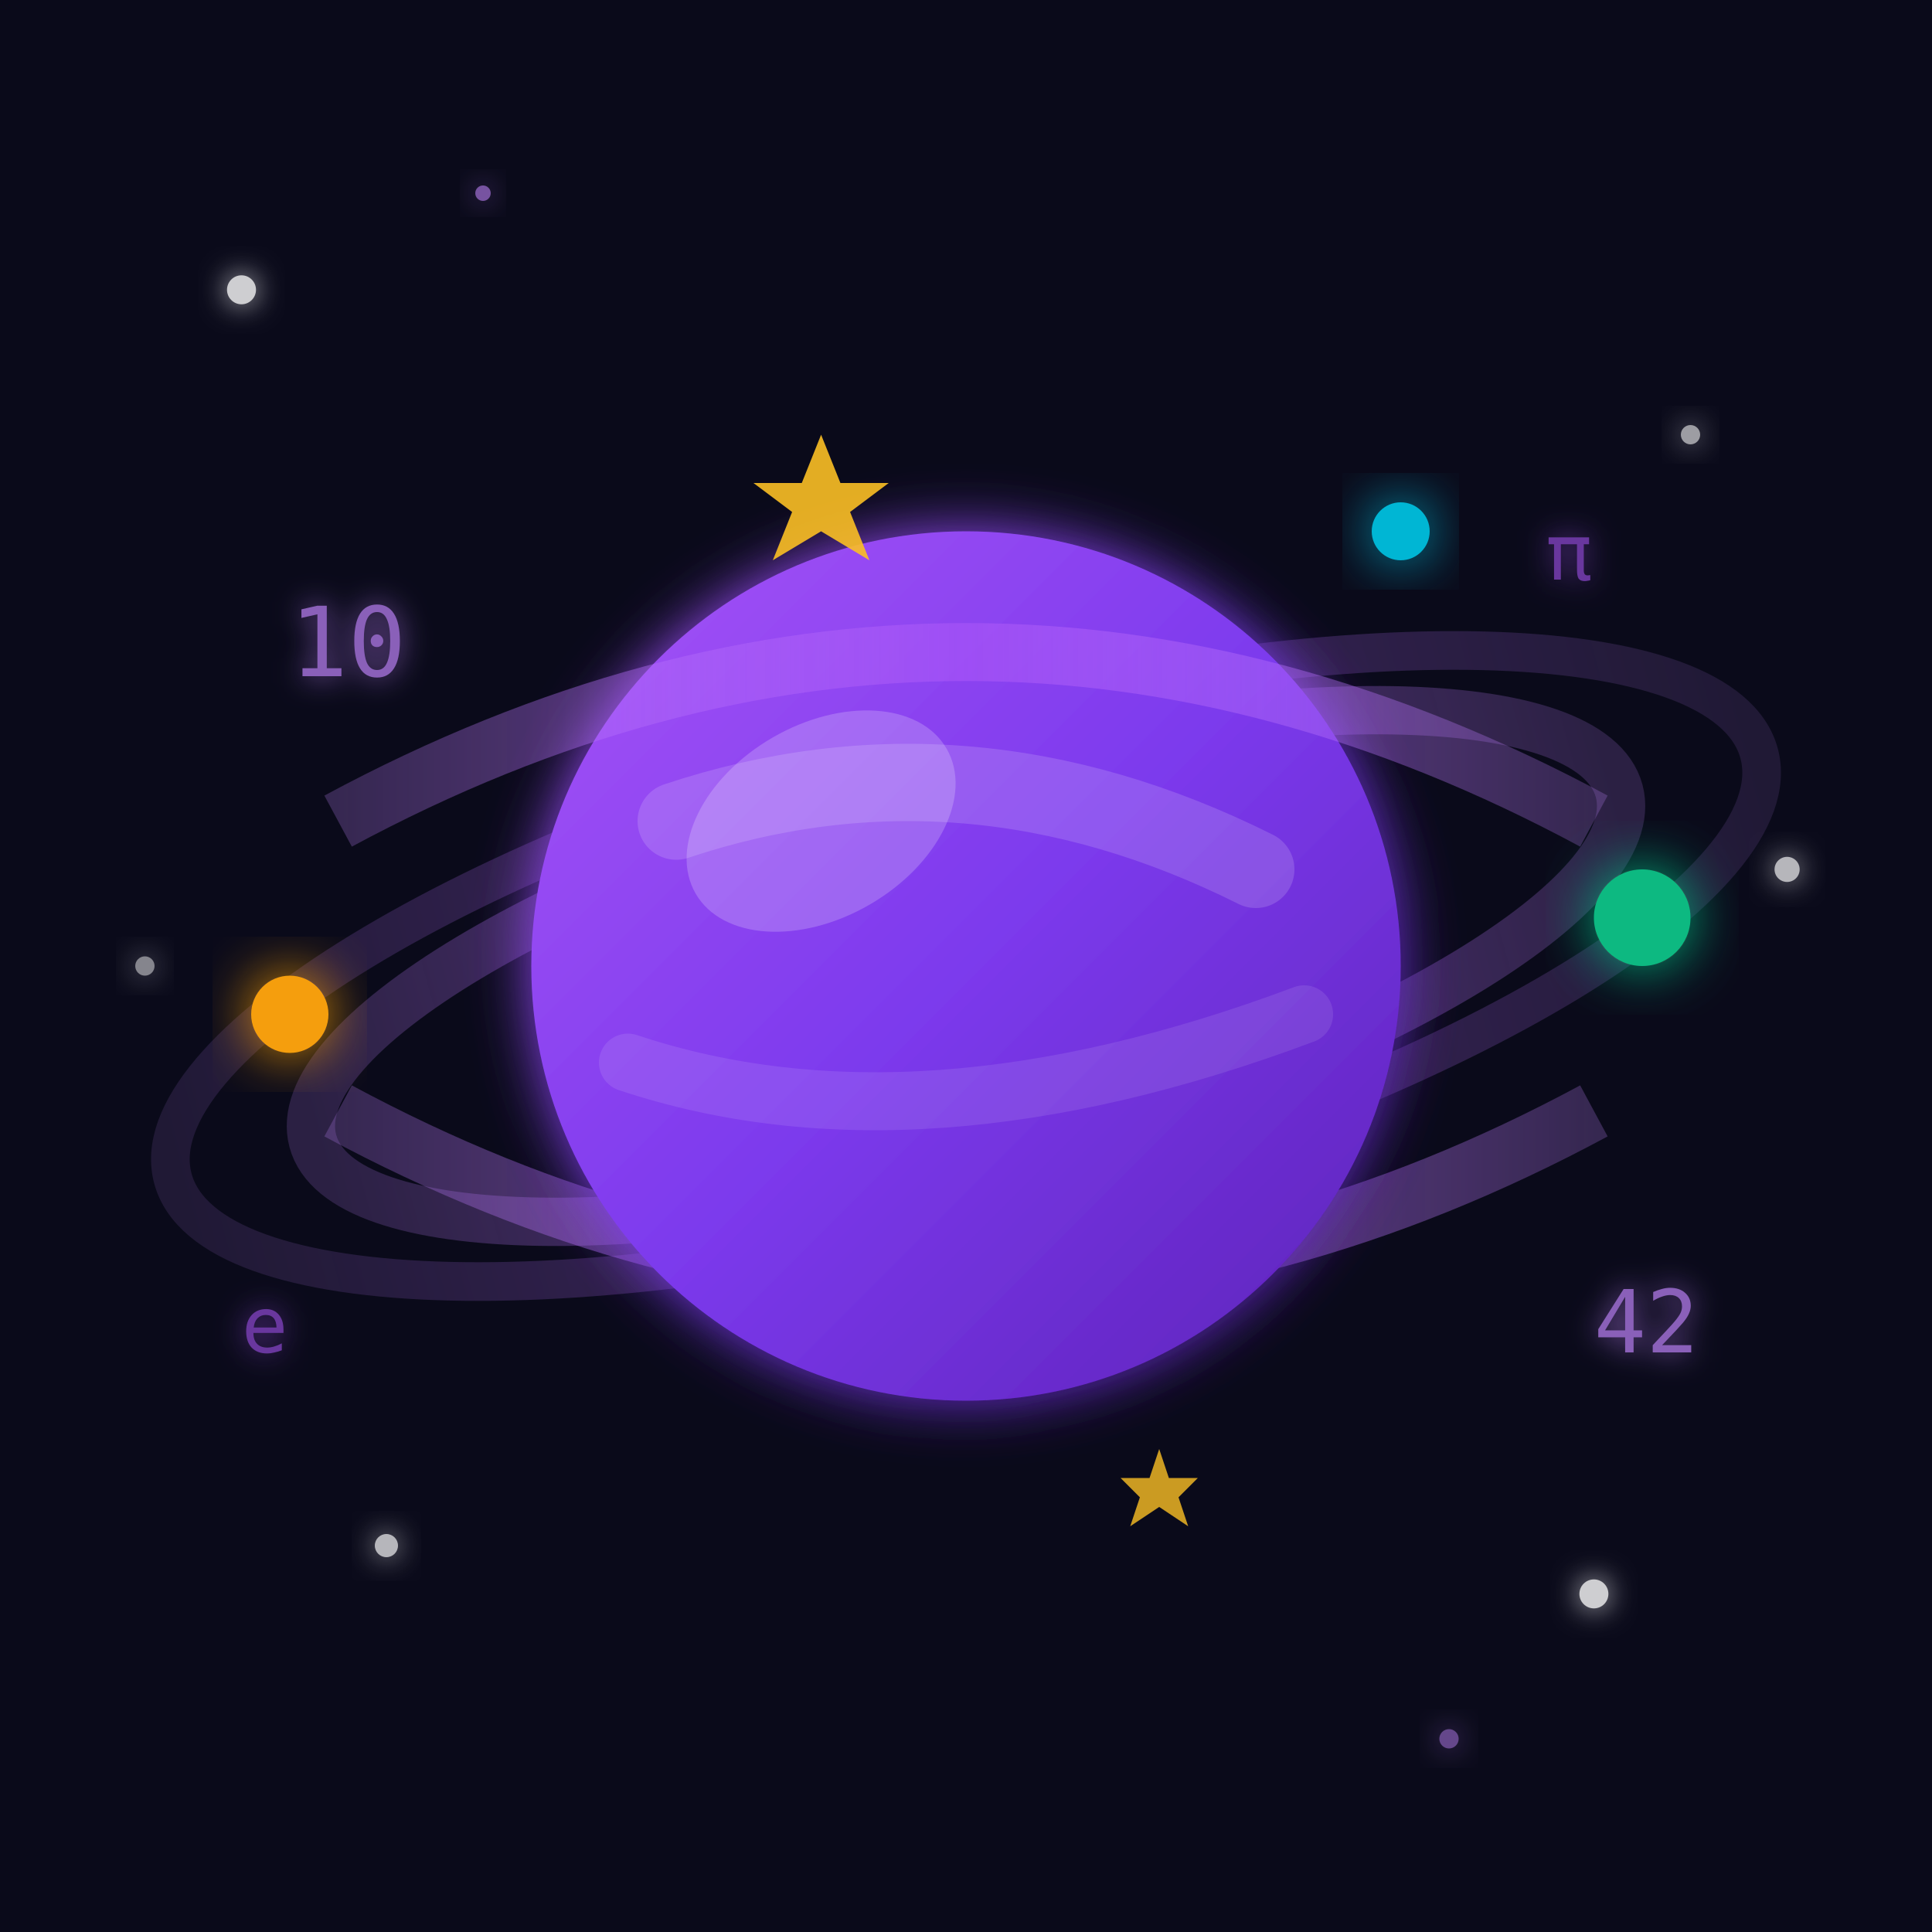
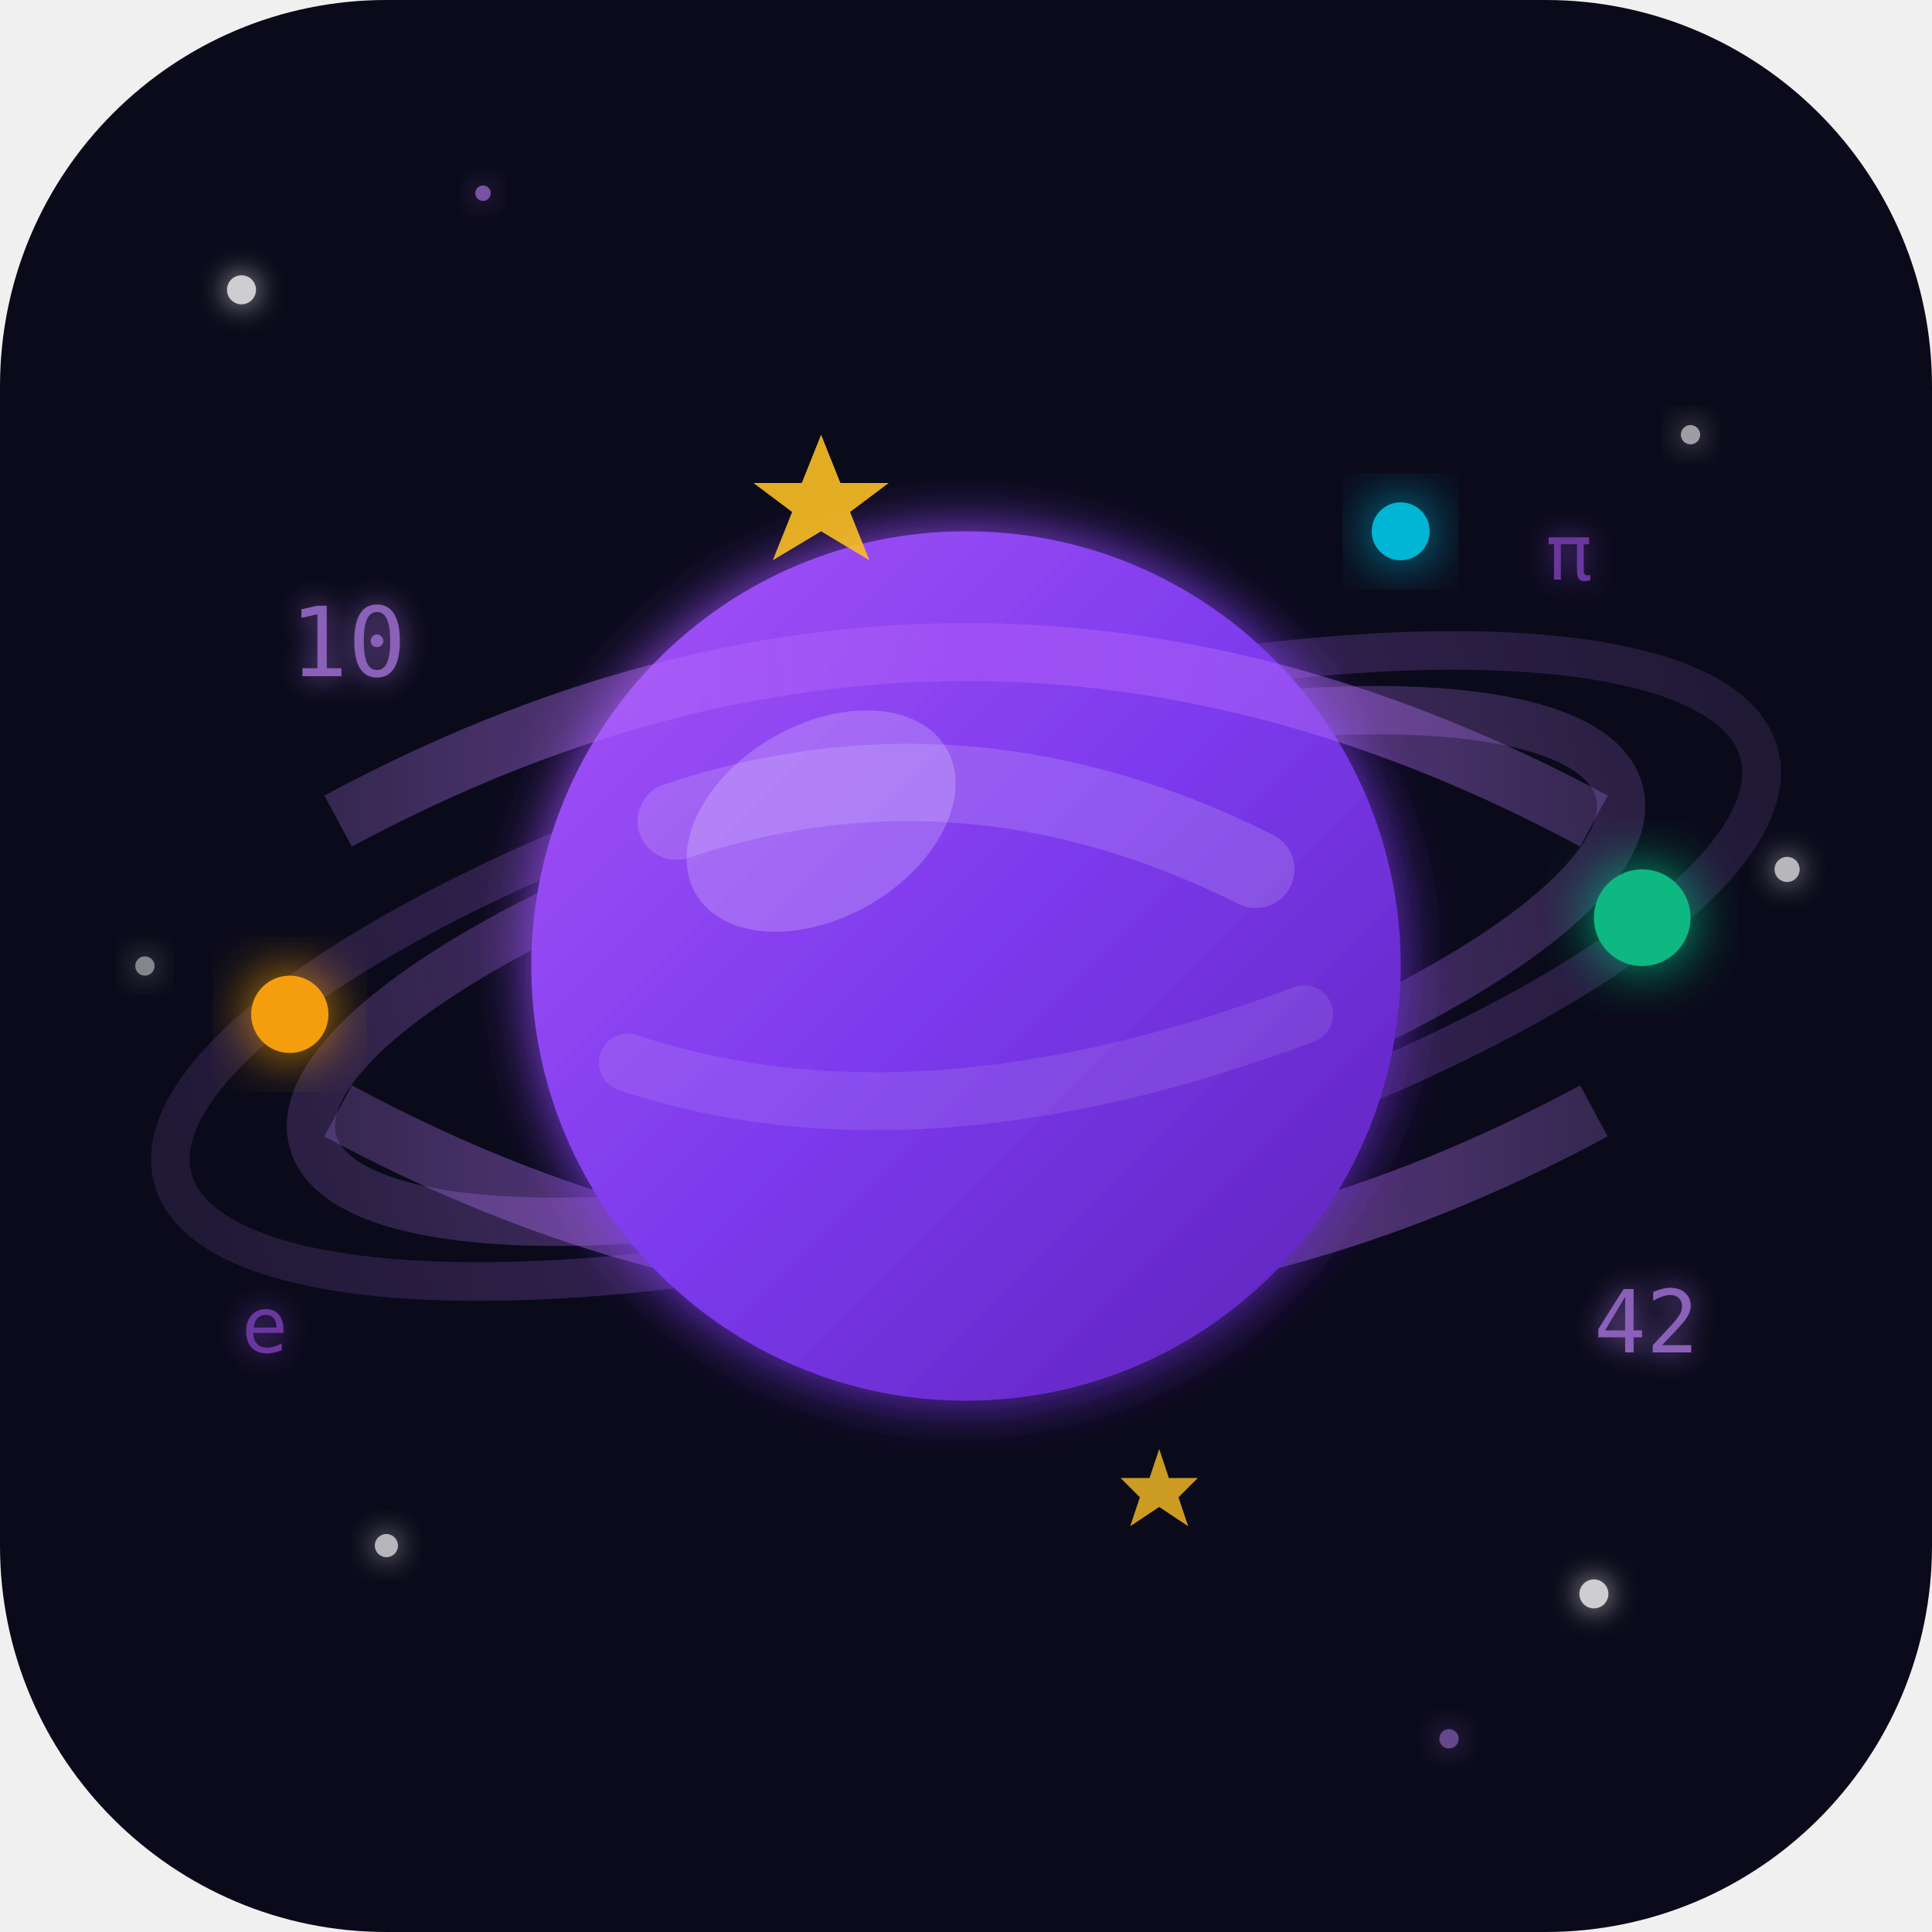
<svg xmlns="http://www.w3.org/2000/svg" viewBox="0 0 200 200">
  <defs>
    <linearGradient id="planetGradient" x1="0%" y1="0%" x2="100%" y2="100%">
      <stop offset="0%" style="stop-color:#a855f7" />
      <stop offset="50%" style="stop-color:#7c3aed" />
      <stop offset="100%" style="stop-color:#5b21b6" />
    </linearGradient>
    <linearGradient id="ringGradient" x1="0%" y1="0%" x2="100%" y2="0%">
      <stop offset="0%" style="stop-color:#c084fc;stop-opacity:0.3" />
      <stop offset="50%" style="stop-color:#a855f7;stop-opacity:0.8" />
      <stop offset="100%" style="stop-color:#c084fc;stop-opacity:0.3" />
    </linearGradient>
    <filter id="glow" x="-50%" y="-50%" width="200%" height="200%">
      <feGaussianBlur stdDeviation="3" result="coloredBlur" />
      <feMerge>
        <feMergeNode in="coloredBlur" />
        <feMergeNode in="SourceGraphic" />
      </feMerge>
    </filter>
    <filter id="starGlow" x="-100%" y="-100%" width="300%" height="300%">
      <feGaussianBlur stdDeviation="1.5" result="coloredBlur" />
      <feMerge>
        <feMergeNode in="coloredBlur" />
        <feMergeNode in="SourceGraphic" />
      </feMerge>
    </filter>
+     <clipPath id="roundedTile">
+       <rect width="200" height="200" rx="40" />
+     </clipPath>
  </defs>
-   <rect width="200" height="200" fill="#0a0a1a" />
-   <circle cx="25" cy="30" r="1.5" fill="#fff" filter="url(#starGlow)" opacity="0.8" />
-   <circle cx="175" cy="45" r="1" fill="#fff" filter="url(#starGlow)" opacity="0.6" />
-   <circle cx="40" cy="160" r="1.2" fill="#fff" filter="url(#starGlow)" opacity="0.7" />
-   <circle cx="165" cy="165" r="1.5" fill="#fff" filter="url(#starGlow)" opacity="0.8" />
-   <circle cx="15" cy="100" r="1" fill="#fff" filter="url(#starGlow)" opacity="0.5" />
-   <circle cx="185" cy="90" r="1.3" fill="#fff" filter="url(#starGlow)" opacity="0.7" />
-   <circle cx="50" cy="20" r="0.8" fill="#c084fc" filter="url(#starGlow)" opacity="0.6" />
-   <circle cx="150" cy="180" r="1" fill="#c084fc" filter="url(#starGlow)" opacity="0.5" />
-   <ellipse cx="100" cy="100" rx="85" ry="25" fill="none" stroke="url(#ringGradient)" stroke-width="4" transform="rotate(-15, 100, 100)" opacity="0.4" />
-   <ellipse cx="100" cy="100" rx="70" ry="20" fill="none" stroke="url(#ringGradient)" stroke-width="5" transform="rotate(-15, 100, 100)" opacity="0.6" />
-   <path d="M 35 115 Q 100 150 165 115" fill="none" stroke="url(#ringGradient)" stroke-width="6" opacity="0.8" />
-   <circle cx="100" cy="100" r="45" fill="url(#planetGradient)" filter="url(#glow)" />
-   <ellipse cx="85" cy="85" rx="15" ry="10" fill="rgba(255,255,255,0.2)" transform="rotate(-30, 85, 85)" />
-   <path d="M 70 85 Q 100 75 130 90" fill="none" stroke="rgba(255,255,255,0.15)" stroke-width="8" stroke-linecap="round" />
-   <path d="M 65 110 Q 95 120 135 105" fill="none" stroke="rgba(255,255,255,0.1)" stroke-width="6" stroke-linecap="round" />
-   <path d="M 35 85 Q 100 50 165 85" fill="none" stroke="url(#ringGradient)" stroke-width="6" opacity="0.8" />
-   <text x="30" y="70" font-family="monospace" font-size="10" fill="#c084fc" opacity="0.7" filter="url(#starGlow)">10</text>
-   <text x="160" y="60" font-family="monospace" font-size="8" fill="#a855f7" opacity="0.6" filter="url(#starGlow)">π</text>
-   <text x="165" y="140" font-family="monospace" font-size="9" fill="#c084fc" opacity="0.7" filter="url(#starGlow)">42</text>
-   <text x="25" y="140" font-family="monospace" font-size="8" fill="#a855f7" opacity="0.6" filter="url(#starGlow)">e</text>
-   <circle cx="170" cy="95" r="5" fill="#10b981" filter="url(#glow)" />
-   <circle cx="30" cy="105" r="4" fill="#f59e0b" filter="url(#glow)" />
-   <circle cx="145" cy="55" r="3" fill="#06b6d4" filter="url(#glow)" />
-   <path d="M 85 45 L 87 50 L 92 50 L 88 53 L 90 58 L 85 55 L 80 58 L 82 53 L 78 50 L 83 50 Z" fill="#fbbf24" opacity="0.9" />
-   <path d="M 120 150 L 121 153 L 124 153 L 122 155 L 123 158 L 120 156 L 117 158 L 118 155 L 116 153 L 119 153 Z" fill="#fbbf24" opacity="0.8" />
+   <g clip-path="url(#roundedTile)">
+     <rect width="200" height="200" fill="#0a0a1a" />
+     <circle cx="25" cy="30" r="1.5" fill="#fff" filter="url(#starGlow)" opacity="0.8" />
+     <circle cx="175" cy="45" r="1" fill="#fff" filter="url(#starGlow)" opacity="0.6" />
+     <circle cx="40" cy="160" r="1.2" fill="#fff" filter="url(#starGlow)" opacity="0.7" />
+     <circle cx="165" cy="165" r="1.5" fill="#fff" filter="url(#starGlow)" opacity="0.8" />
+     <circle cx="15" cy="100" r="1" fill="#fff" filter="url(#starGlow)" opacity="0.5" />
+     <circle cx="185" cy="90" r="1.3" fill="#fff" filter="url(#starGlow)" opacity="0.7" />
+     <circle cx="50" cy="20" r="0.8" fill="#c084fc" filter="url(#starGlow)" opacity="0.6" />
+     <circle cx="150" cy="180" r="1" fill="#c084fc" filter="url(#starGlow)" opacity="0.5" />
+     <ellipse cx="100" cy="100" rx="85" ry="25" fill="none" stroke="url(#ringGradient)" stroke-width="4" transform="rotate(-15, 100, 100)" opacity="0.4" />
+     <ellipse cx="100" cy="100" rx="70" ry="20" fill="none" stroke="url(#ringGradient)" stroke-width="5" transform="rotate(-15, 100, 100)" opacity="0.6" />
+     <path d="M 35 115 Q 100 150 165 115" fill="none" stroke="url(#ringGradient)" stroke-width="6" opacity="0.8" />
+     <circle cx="100" cy="100" r="45" fill="url(#planetGradient)" filter="url(#glow)" />
+     <ellipse cx="85" cy="85" rx="15" ry="10" fill="rgba(255,255,255,0.2)" transform="rotate(-30, 85, 85)" />
+     <path d="M 70 85 Q 100 75 130 90" fill="none" stroke="rgba(255,255,255,0.15)" stroke-width="8" stroke-linecap="round" />
+     <path d="M 65 110 Q 95 120 135 105" fill="none" stroke="rgba(255,255,255,0.1)" stroke-width="6" stroke-linecap="round" />
+     <path d="M 35 85 Q 100 50 165 85" fill="none" stroke="url(#ringGradient)" stroke-width="6" opacity="0.8" />
+     <text x="30" y="70" font-family="monospace" font-size="10" fill="#c084fc" opacity="0.7" filter="url(#starGlow)">10</text>
+     <text x="160" y="60" font-family="monospace" font-size="8" fill="#a855f7" opacity="0.6" filter="url(#starGlow)">π</text>
+     <text x="165" y="140" font-family="monospace" font-size="9" fill="#c084fc" opacity="0.7" filter="url(#starGlow)">42</text>
+     <text x="25" y="140" font-family="monospace" font-size="8" fill="#a855f7" opacity="0.6" filter="url(#starGlow)">e</text>
+     <circle cx="170" cy="95" r="5" fill="#10b981" filter="url(#glow)" />
+     <circle cx="30" cy="105" r="4" fill="#f59e0b" filter="url(#glow)" />
+     <circle cx="145" cy="55" r="3" fill="#06b6d4" filter="url(#glow)" />
+     <path d="M 85 45 L 87 50 L 92 50 L 88 53 L 90 58 L 85 55 L 80 58 L 82 53 L 78 50 L 83 50 Z" fill="#fbbf24" opacity="0.9" />
+     <path d="M 120 150 L 121 153 L 124 153 L 122 155 L 123 158 L 120 156 L 117 158 L 118 155 L 116 153 L 119 153 Z" fill="#fbbf24" opacity="0.8" />
+   </g>
</svg>
